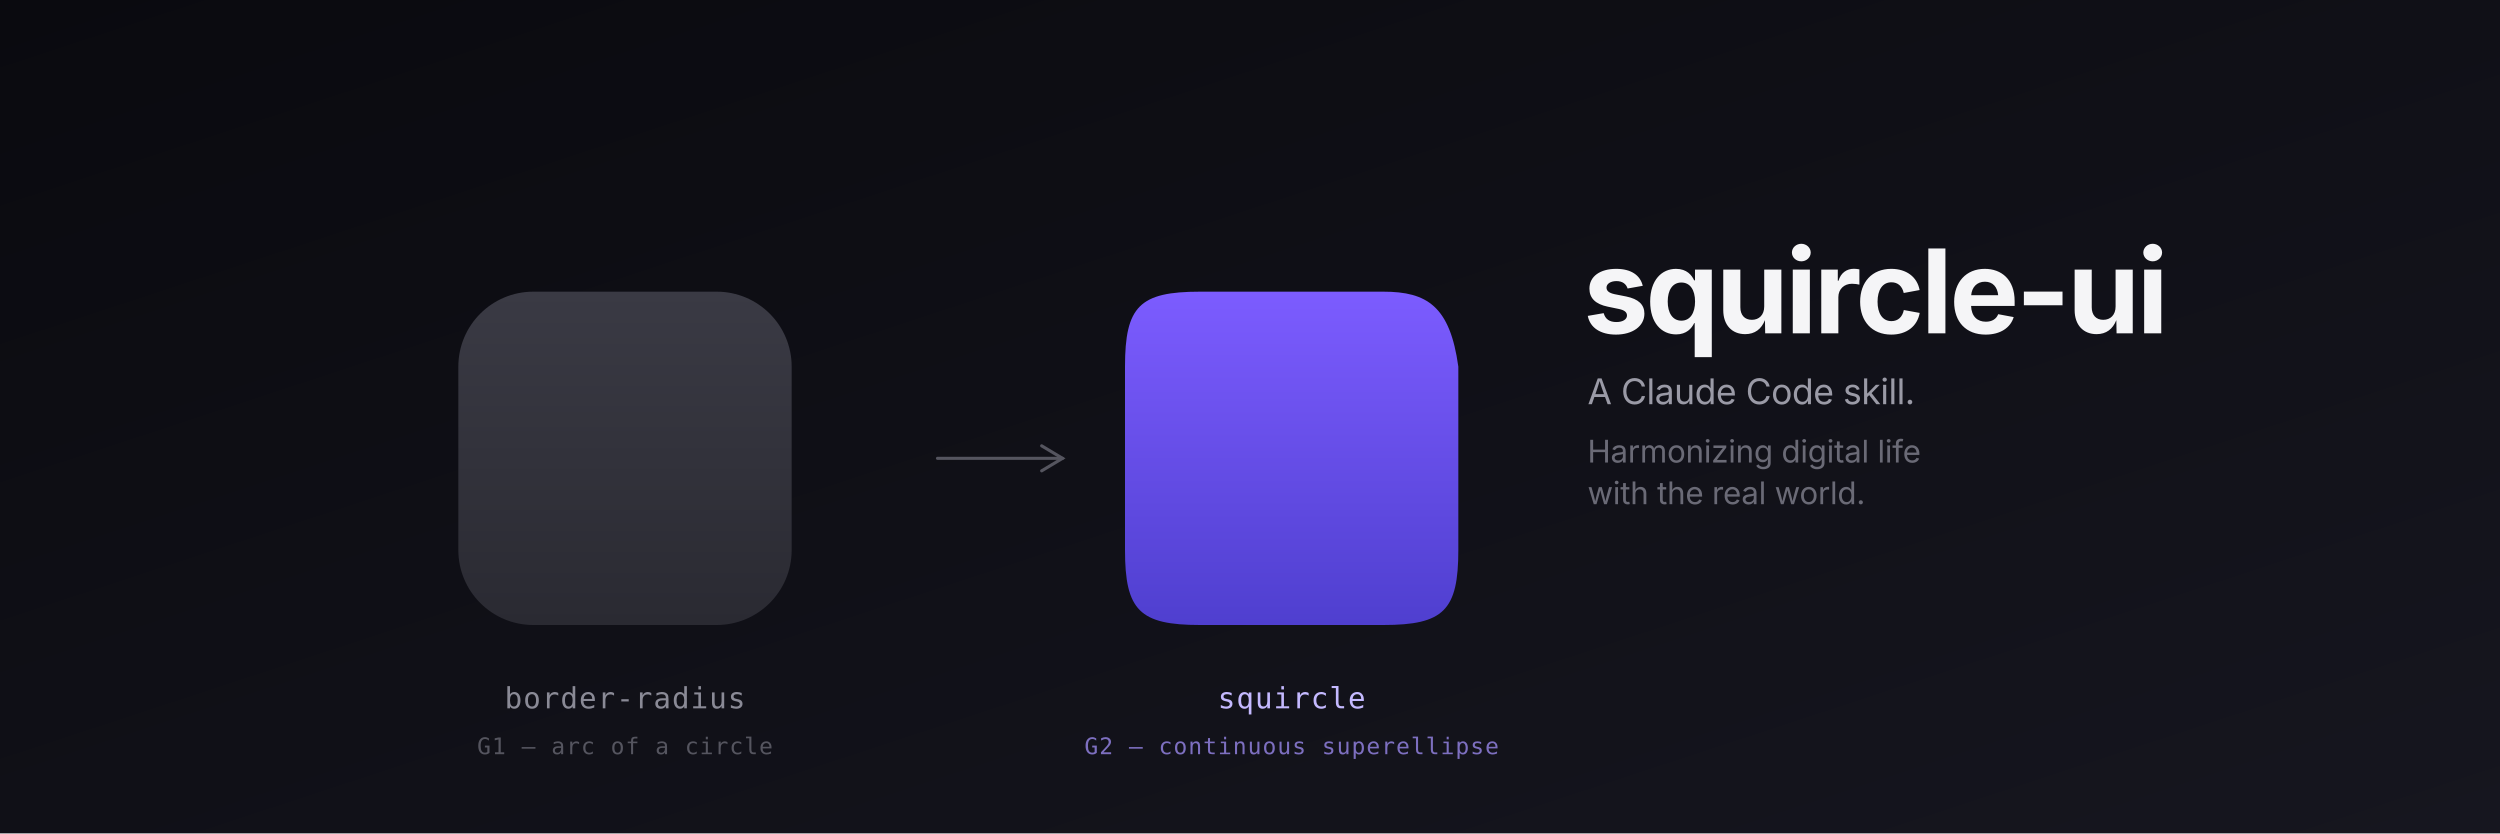
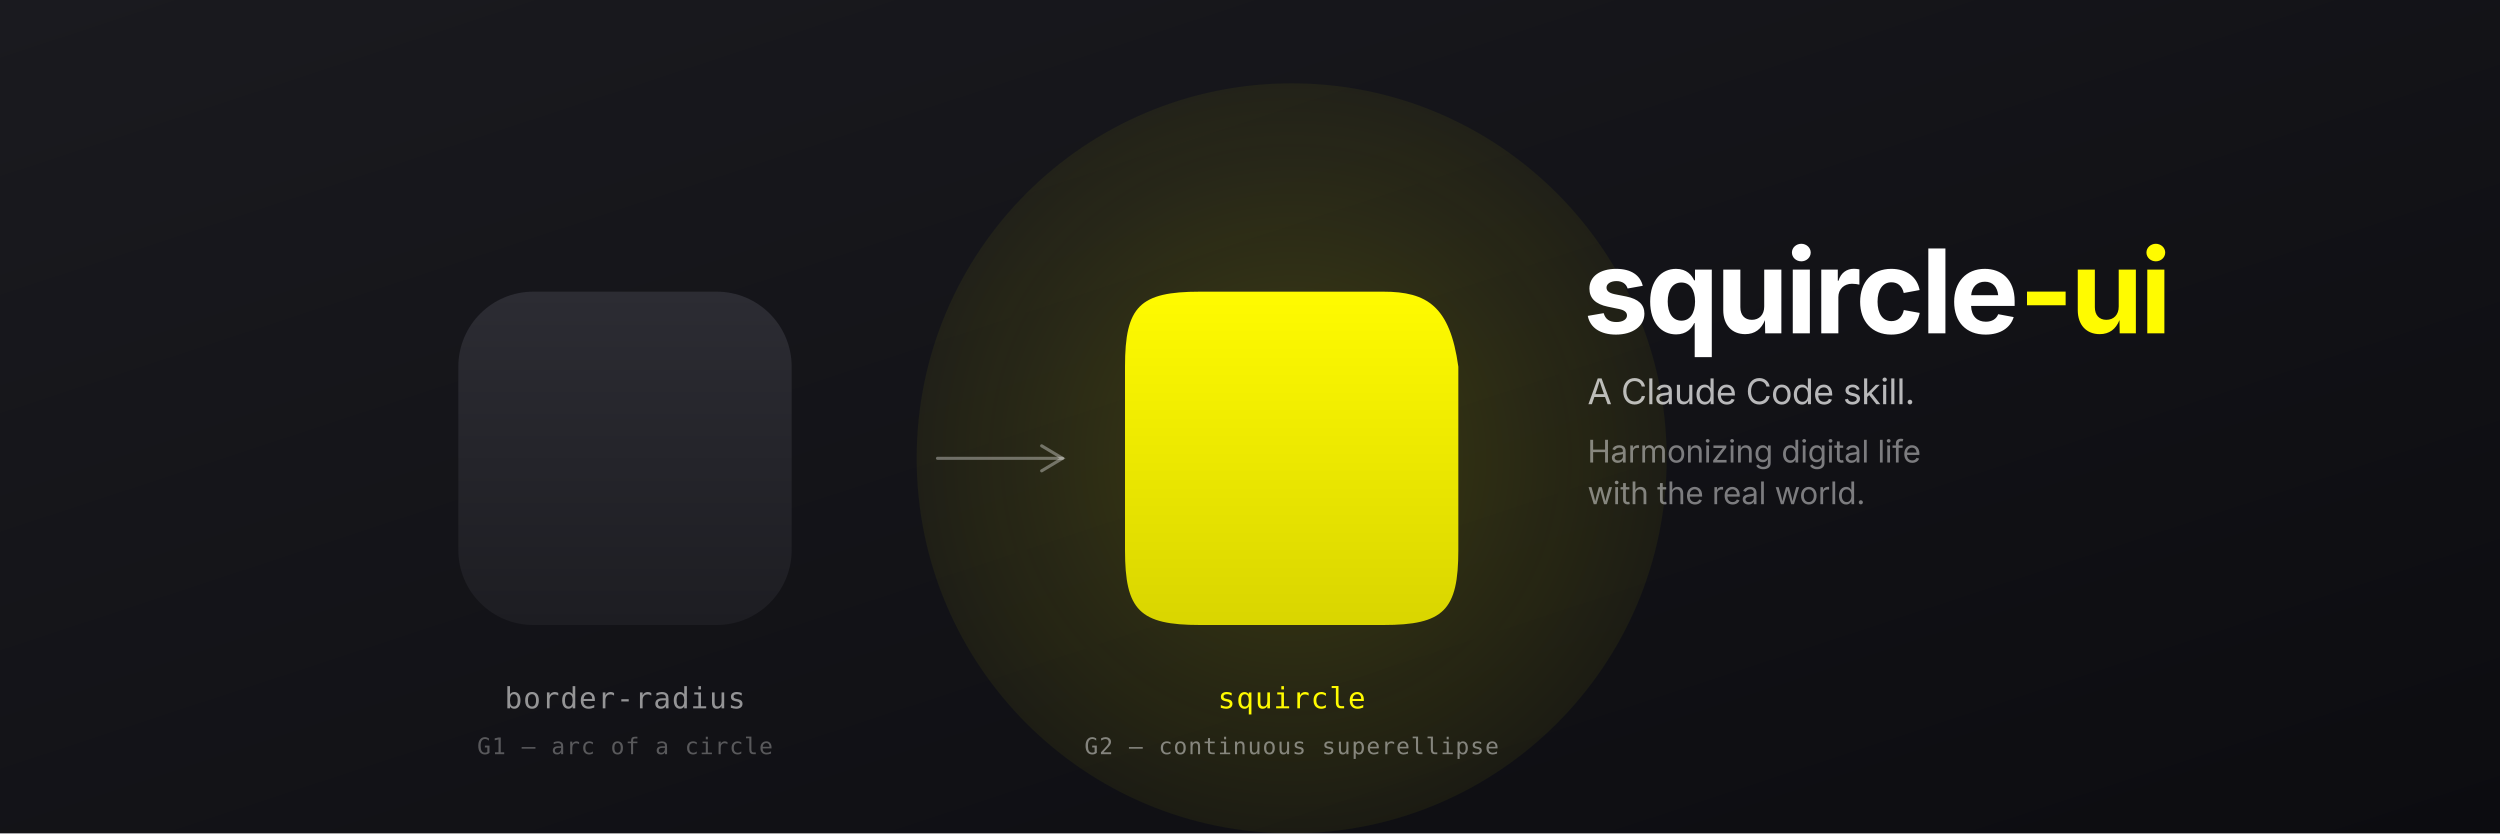
<svg xmlns="http://www.w3.org/2000/svg" viewBox="0 0 1200 400" width="1200" height="400" role="img" aria-label="squircle-ui banner">
  <defs>
    <linearGradient id="bg" x1="0" y1="0" x2="1" y2="1">
-       <stop offset="0" stop-color="#0a0a0f" />
-       <stop offset="1" stop-color="#16161f" />
+       <stop offset="0" stop-color="#1a1a1f" />
+       <stop offset="1" stop-color="#0c0c10" />
    </linearGradient>
    <linearGradient id="rounded" x1="0" y1="0" x2="0" y2="1">
-       <stop offset="0" stop-color="#3a3a44" />
-       <stop offset="1" stop-color="#2a2a32" />
+       <stop offset="0" stop-color="#2c2c33" />
+       <stop offset="1" stop-color="#1d1d22" />
    </linearGradient>
    <linearGradient id="squircle" x1="0" y1="0" x2="0" y2="1">
-       <stop offset="0" stop-color="#7c5cff" />
-       <stop offset="1" stop-color="#4f3fcf" />
+       <stop offset="0" stop-color="#fffb00" />
+       <stop offset="1" stop-color="#d9d500" />
    </linearGradient>
+     <radialGradient id="glow" cx="0.5" cy="0.5" r="0.7">
+       <stop offset="0" stop-color="#fffb00" stop-opacity="0.18" />
+       <stop offset="1" stop-color="#fffb00" stop-opacity="0" />
+     </radialGradient>
  </defs>
  <rect width="1200" height="400" fill="url(#bg)" />
+   <circle cx="620" cy="220" r="180" fill="url(#glow)" />
  <g transform="translate(220,140)">
    <rect x="0" y="0" width="160" height="160" rx="36" ry="36" fill="url(#rounded)" />
-     <text x="80" y="200" text-anchor="middle" font-family="ui-monospace, SFMono-Regular, Menlo, monospace" font-size="14" fill="#8a8a96" letter-spacing="0.5">border-radius</text>
-     <text x="80" y="222" text-anchor="middle" font-family="ui-monospace, SFMono-Regular, Menlo, monospace" font-size="11" fill="#55555f" letter-spacing="0.5">G1 — arc of a circle</text>
+     <text x="80" y="200" text-anchor="middle" font-family="ui-monospace, SFMono-Regular, Menlo, monospace" font-size="14" fill="#ffffff" fill-opacity="0.55" letter-spacing="0.5">border-radius</text>
+     <text x="80" y="222" text-anchor="middle" font-family="ui-monospace, SFMono-Regular, Menlo, monospace" font-size="11" fill="#ffffff" fill-opacity="0.30" letter-spacing="0.5">G1 — arc of a circle</text>
  </g>
-   <g transform="translate(450,220)" stroke="#55555f" fill="none" stroke-width="1.5" stroke-linecap="round">
+   <g transform="translate(450,220)" stroke="#ffffff" stroke-opacity="0.35" fill="none" stroke-width="1.5" stroke-linecap="round">
    <line x1="0" y1="0" x2="60" y2="0" />
    <polyline points="50,-6 60,0 50,6" />
  </g>
  <g transform="translate(540,140)">
    <path d="       M 36 0       L 124 0       C 145 0 156 7 160 36       L 160 124       C 160 153 153 160 124 160       L 36 160       C 7 160 0 153 0 124       L 0 36       C 0 7 7 0 36 0       Z" fill="url(#squircle)" />
-     <text x="80" y="200" text-anchor="middle" font-family="ui-monospace, SFMono-Regular, Menlo, monospace" font-size="14" fill="#c4b9ff" letter-spacing="0.5">squircle</text>
-     <text x="80" y="222" text-anchor="middle" font-family="ui-monospace, SFMono-Regular, Menlo, monospace" font-size="11" fill="#7d6fc0" letter-spacing="0.5">G2 — continuous superellipse</text>
+     <text x="80" y="200" text-anchor="middle" font-family="ui-monospace, SFMono-Regular, Menlo, monospace" font-size="14" fill="#fffb00" letter-spacing="0.5">squircle</text>
+     <text x="80" y="222" text-anchor="middle" font-family="ui-monospace, SFMono-Regular, Menlo, monospace" font-size="11" fill="#ffffff" fill-opacity="0.45" letter-spacing="0.5">G2 — continuous superellipse</text>
  </g>
  <g transform="translate(760,160)">
-     <text x="0" y="0" font-family="ui-sans-serif, system-ui, -apple-system, Inter, Helvetica, Arial" font-weight="700" font-size="56" fill="#f5f5f7" letter-spacing="-1.5">squircle-ui</text>
-     <text x="2" y="34" font-family="ui-sans-serif, system-ui, -apple-system, Inter, Helvetica, Arial" font-weight="400" font-size="17" fill="#9a9aa6" letter-spacing="-0.2">A Claude Code skill.</text>
-     <text x="2" y="62" font-family="ui-sans-serif, system-ui, -apple-system, Inter, Helvetica, Arial" font-weight="400" font-size="15" fill="#6a6a76" letter-spacing="-0.1">Harmonizing digital life</text>
-     <text x="2" y="82" font-family="ui-sans-serif, system-ui, -apple-system, Inter, Helvetica, Arial" font-weight="400" font-size="15" fill="#6a6a76" letter-spacing="-0.1">with the real world.</text>
+     <text x="0" y="0" font-family="ui-sans-serif, system-ui, -apple-system, Inter, Helvetica, Arial" font-weight="700" font-size="56" fill="#ffffff" letter-spacing="-1.5">squircle<tspan fill="#fffb00">-ui</tspan>
+     </text>
+     <text x="2" y="34" font-family="ui-sans-serif, system-ui, -apple-system, Inter, Helvetica, Arial" font-weight="400" font-size="17" fill="#ffffff" fill-opacity="0.70" letter-spacing="-0.2">A Claude Code skill.</text>
+     <text x="2" y="62" font-family="ui-sans-serif, system-ui, -apple-system, Inter, Helvetica, Arial" font-weight="400" font-size="15" fill="#ffffff" fill-opacity="0.45" letter-spacing="-0.1">Harmonizing digital life</text>
+     <text x="2" y="82" font-family="ui-sans-serif, system-ui, -apple-system, Inter, Helvetica, Arial" font-weight="400" font-size="15" fill="#ffffff" fill-opacity="0.45" letter-spacing="-0.1">with the real world.</text>
  </g>
</svg>
